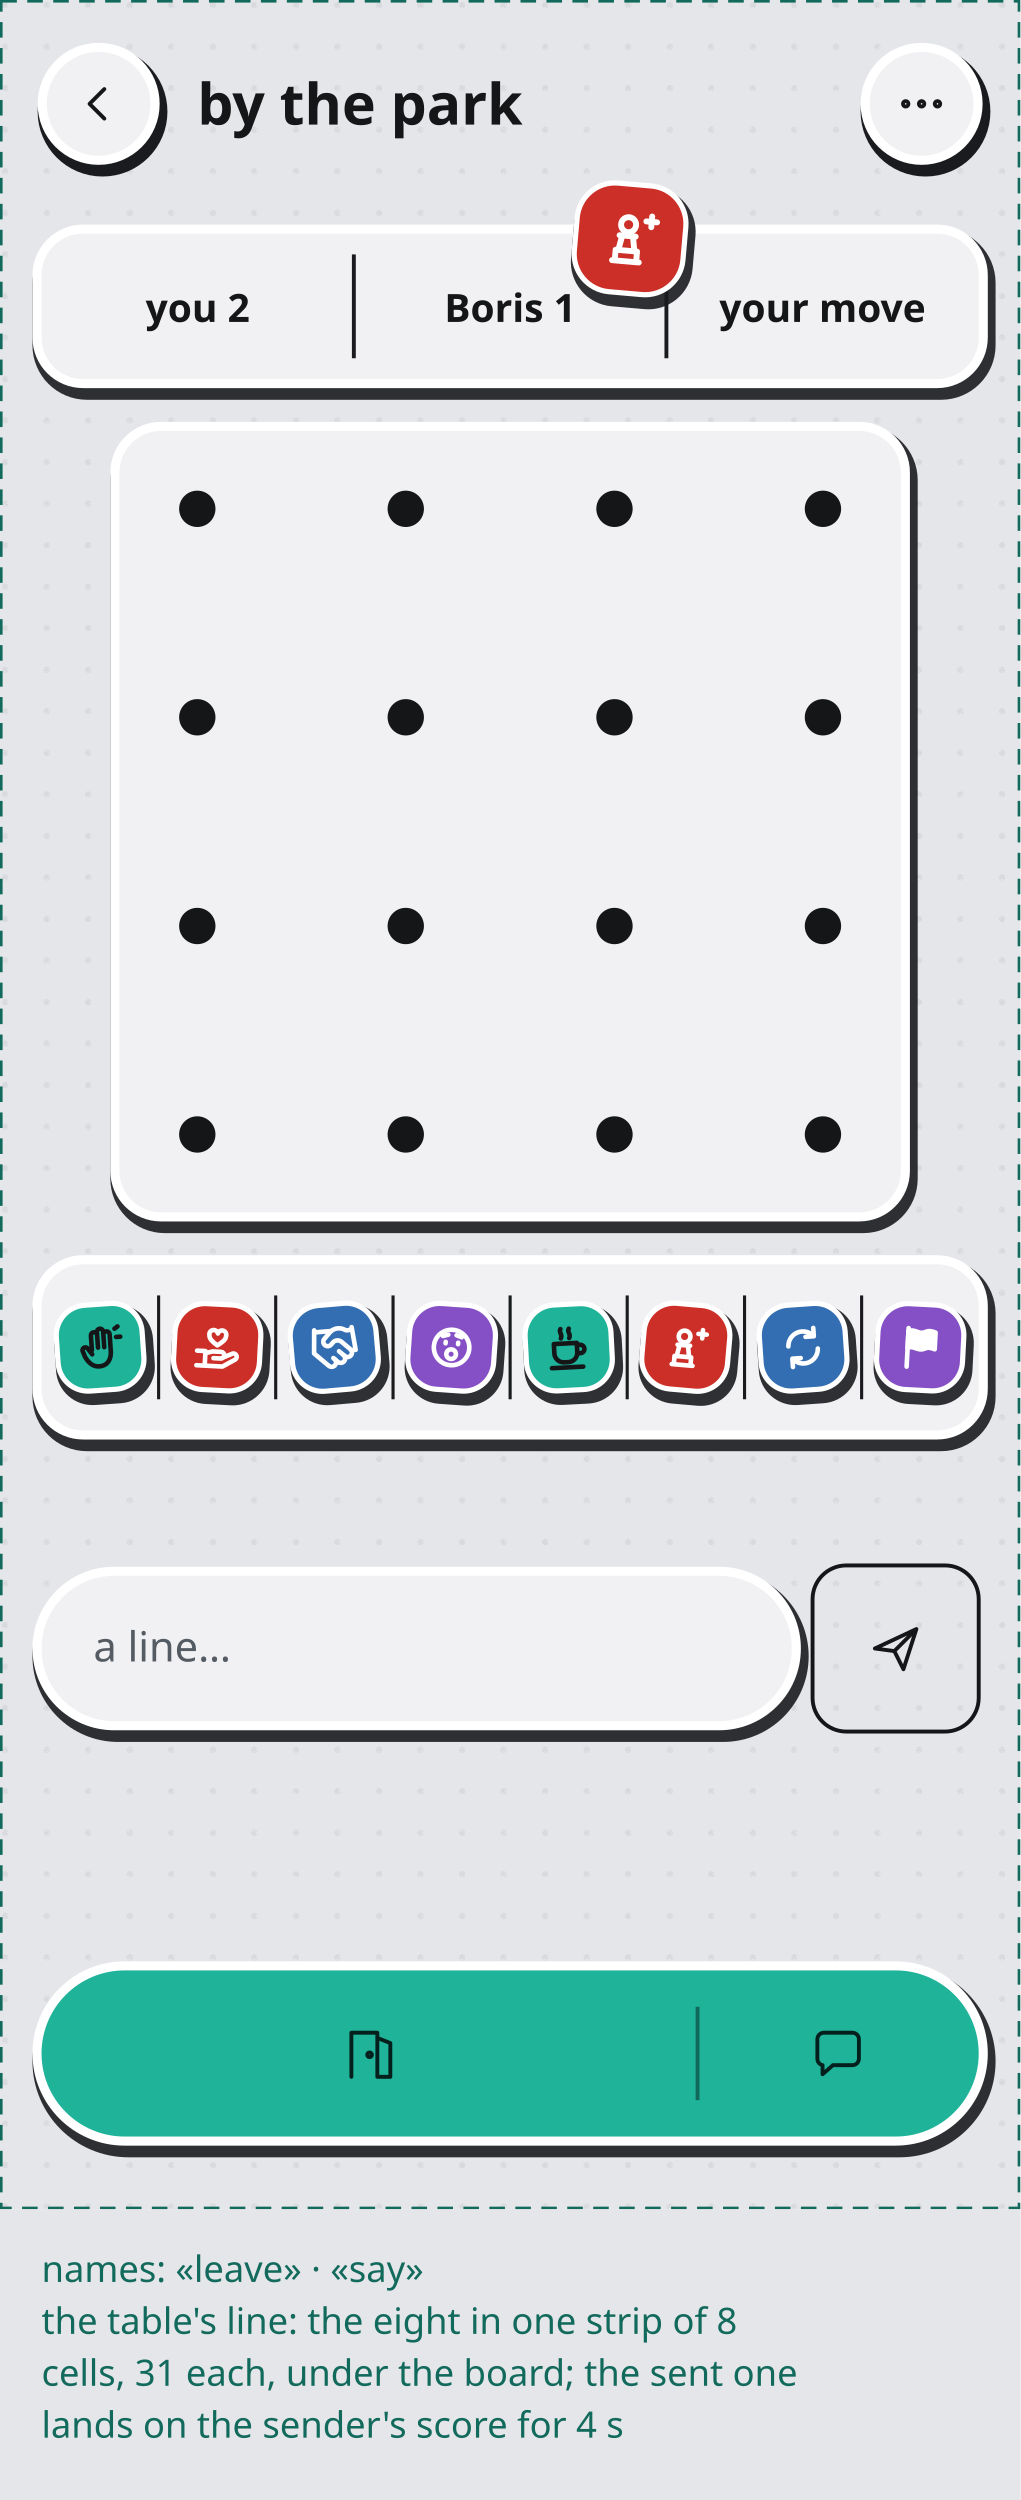
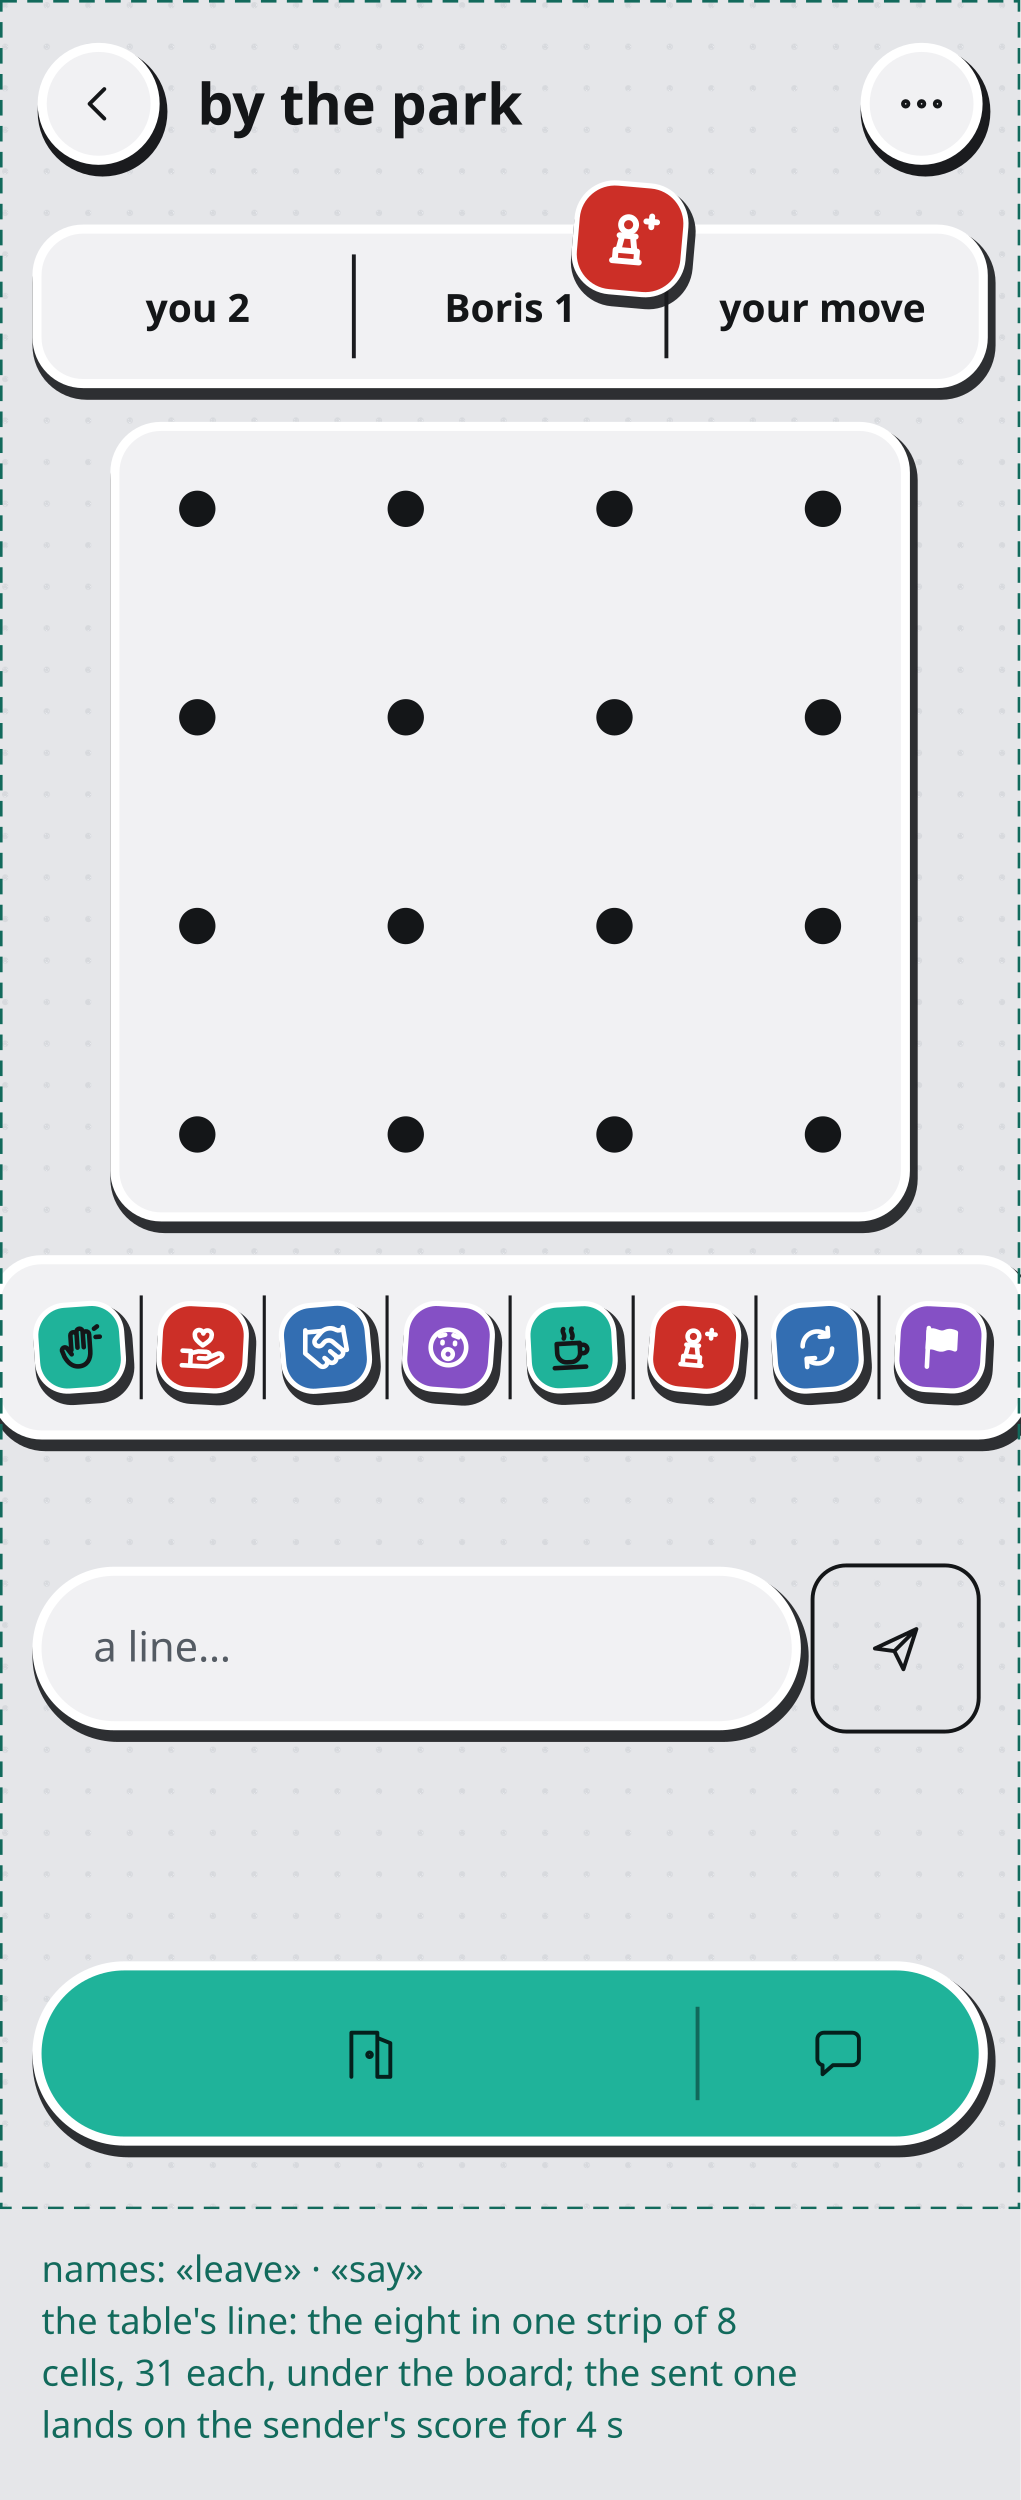
<svg xmlns="http://www.w3.org/2000/svg" width="393" height="963" viewBox="0 0 393 963">
  <defs>
    <style>@font-face{font-family:"Golos Text";font-weight:400 700;src:url(fonts/golos.ttf)}@font-face{font-family:"Russo One";src:url(fonts/russo.ttf)}</style>
    <pattern id="dots" width="16" height="16" patternUnits="userSpaceOnUse">
      <circle cx="2" cy="2" r="1.2" fill="#d7d9dd" />
    </pattern>
  </defs>
  <rect width="393" height="851" fill="#e5e6e9" />
  <rect width="393" height="851" fill="url(#dots)" />
  <g transform="rotate(0 38.0 40)">
    <circle cx="39.5" cy="43" r="20" fill="#1a1b1e" stroke="#1a1b1e" stroke-width="10" />
    <circle cx="38.0" cy="40" r="20" fill="#f1f1f3" stroke="#ffffff" stroke-width="7" paint-order="stroke" />
    <g transform="translate(27.5 29.5) scale(0.875)" fill="none" stroke="#141618" stroke-width="1.71" stroke-linecap="round" stroke-linejoin="round">
      <path d="M14.5 5.5 L8 12 L14.5 18.5" />
    </g>
  </g>
  <text x="76.0" y="48" font-family="Golos Text" font-weight="600" font-size="22" fill="#141618" text-anchor="start">by the park</text>
  <g transform="rotate(0 355.0 40)">
    <circle cx="356.5" cy="43" r="20" fill="#1a1b1e" stroke="#1a1b1e" stroke-width="10" />
    <circle cx="355.0" cy="40" r="20" fill="#f1f1f3" stroke="#ffffff" stroke-width="7" paint-order="stroke" />
    <g transform="translate(344.5 29.5) scale(0.875)" fill="none" stroke="#141618" stroke-width="1.71" stroke-linecap="round" stroke-linejoin="round">
      <circle cx="5" cy="12" r="1.2" />
      <circle cx="12" cy="12" r="1.2" />
      <circle cx="19" cy="12" r="1.2" />
    </g>
  </g>
  <g transform="rotate(0 196.5 118.0)">
    <rect x="17.5" y="93" width="361.0" height="56" rx="16" fill="#1a1b1e" stroke="#1a1b1e" stroke-width="10" stroke-linejoin="round" opacity=".9" />
    <rect x="16.0" y="90" width="361.0" height="56" rx="16" fill="#f1f1f3" stroke="#ffffff" stroke-width="7" paint-order="stroke" />
  </g>
  <path d="M136.3 98 V138" stroke="#1a1b1e" stroke-width="1.5" />
  <path d="M256.7 98 V138" stroke="#1a1b1e" stroke-width="1.5" />
  <text x="76.167" y="124" font-family="Golos Text" font-weight="600" font-size="15" fill="#141618" text-anchor="middle">you 2</text>
  <text x="196.5" y="124" font-family="Golos Text" font-weight="600" font-size="15" fill="#141618" text-anchor="middle">Boris 1</text>
  <text x="316.833" y="124" font-family="Golos Text" font-weight="600" font-size="15" fill="#141618" text-anchor="middle">your move</text>
  <g class="sticker" data-sticker="move" transform="rotate(5 242.7 92.0)">
    <rect x="224.2" y="75.0" width="40" height="40" rx="13.6" fill="#1a1b1e" stroke="#1a1b1e" stroke-width="7.0" stroke-linejoin="round" opacity=".9" />
    <rect x="222.7" y="72.0" width="40" height="40" rx="13.6" fill="#cc2f27" stroke="#ffffff" stroke-width="4.0" paint-order="stroke" />
    <g transform="translate(230.3 79.6) scale(1.0333)" fill="none" stroke="#ffffff" stroke-width="2.2" stroke-linecap="round" stroke-linejoin="round">
      <circle cx="11" cy="6.8" r="2.8" />
      <path d="M8 11 H14 M9 11 L8 16.5 H14 L13 11 M6 20.5 H16 M7 16.5 H15 V20.5 H7 Z M19.5 3 V7 M17.5 5 H21.5" />
    </g>
  </g>
  <g transform="rotate(0 196.5 316.5)">
    <rect x="47.5" y="169" width="301.0" height="301.0" rx="16" fill="#1a1b1e" stroke="#1a1b1e" stroke-width="10" stroke-linejoin="round" opacity=".9" />
    <rect x="46.0" y="166" width="301.0" height="301.0" rx="16" fill="#f1f1f3" stroke="#ffffff" stroke-width="7" paint-order="stroke" />
  </g>
  <circle cx="76.0" cy="196.0" r="7" fill="#141618" />
  <circle cx="76.0" cy="276.3" r="7" fill="#141618" />
  <circle cx="76.0" cy="356.7" r="7" fill="#141618" />
  <circle cx="76.0" cy="437.0" r="7" fill="#141618" />
  <circle cx="156.3" cy="196.0" r="7" fill="#141618" />
  <circle cx="156.3" cy="276.3" r="7" fill="#141618" />
  <circle cx="156.3" cy="356.7" r="7" fill="#141618" />
  <circle cx="156.3" cy="437.0" r="7" fill="#141618" />
  <circle cx="236.7" cy="196.0" r="7" fill="#141618" />
  <circle cx="236.7" cy="276.3" r="7" fill="#141618" />
  <circle cx="236.7" cy="356.7" r="7" fill="#141618" />
  <circle cx="236.7" cy="437.0" r="7" fill="#141618" />
  <circle cx="317.0" cy="196.0" r="7" fill="#141618" />
  <circle cx="317.0" cy="276.3" r="7" fill="#141618" />
  <circle cx="317.0" cy="356.7" r="7" fill="#141618" />
  <circle cx="317.0" cy="437.0" r="7" fill="#141618" />
  <g transform="rotate(0 196.5 519.0)">
-     <rect x="17.5" y="490.0" width="361.0" height="64" rx="16" fill="#1a1b1e" stroke="#1a1b1e" stroke-width="10" stroke-linejoin="round" opacity=".9" />
-     <rect x="16.0" y="487.0" width="361.0" height="64" rx="16" fill="#f1f1f3" stroke="#ffffff" stroke-width="7" paint-order="stroke" />
+     <rect x="1.5" y="490.0" width="393.0" height="64" rx="16" fill="#1a1b1e" stroke="#1a1b1e" stroke-width="10" stroke-linejoin="round" opacity=".9" />
+     <rect x="0.0" y="487.0" width="393.0" height="64" rx="16" fill="#f1f1f3" stroke="#ffffff" stroke-width="7" paint-order="stroke" />
  </g>
-   <path d="M61.1 499.0 V539.0" stroke="#1a1b1e" stroke-width="1.2" />
-   <path d="M106.2 499.0 V539.0" stroke="#1a1b1e" stroke-width="1.2" />
-   <path d="M151.4 499.0 V539.0" stroke="#1a1b1e" stroke-width="1.2" />
+   <path d="M54.4 499.0 V539.0" stroke="#1a1b1e" stroke-width="1.2" />
+   <path d="M101.8 499.0 V539.0" stroke="#1a1b1e" stroke-width="1.2" />
+   <path d="M149.1 499.0 V539.0" stroke="#1a1b1e" stroke-width="1.2" />
  <path d="M196.5 499.0 V539.0" stroke="#1a1b1e" stroke-width="1.2" />
-   <path d="M241.6 499.0 V539.0" stroke="#1a1b1e" stroke-width="1.2" />
-   <path d="M286.8 499.0 V539.0" stroke="#1a1b1e" stroke-width="1.2" />
-   <path d="M331.9 499.0 V539.0" stroke="#1a1b1e" stroke-width="1.2" />
-   <g class="sticker" data-sticker="hi" transform="rotate(-4 38.6 519.0)">
+   <path d="M243.9 499.0 V539.0" stroke="#1a1b1e" stroke-width="1.2" />
+   <path d="M291.2 499.0 V539.0" stroke="#1a1b1e" stroke-width="1.2" />
+   <path d="M338.6 499.0 V539.0" stroke="#1a1b1e" stroke-width="1.2" />
+   <g class="sticker" data-sticker="hi" transform="translate(-7.9 0) rotate(-4 38.6 519.0)">
    <rect x="24.5" y="506.4" width="31.125" height="31.125" rx="10.6" fill="#1a1b1e" stroke="#1a1b1e" stroke-width="7.0" stroke-linejoin="round" opacity=".9" />
    <rect x="23.0" y="503.4" width="31.125" height="31.125" rx="10.6" fill="#1fb39a" stroke="#ffffff" stroke-width="4.0" paint-order="stroke" />
    <g transform="translate(28.9 509.4) scale(0.8041)" fill="none" stroke="#141618" stroke-width="2.2" stroke-linecap="round" stroke-linejoin="round">
      <path d="M8 13 V6 A1.5 1.5 0 0 1 11 6 V12 M11 11 V4.5 A1.5 1.5 0 0 1 14 4.5 V12 M14 11 V6 A1.5 1.5 0 0 1 17 6 V14 C17 18 15 21 11 21 C8 21 6 19 4.5 16 L3.5 13 A1.4 1.4 0 0 1 6 12 L8 15" />
      <path d="M19.5 3.5 L21 2.5 M20 7.5 H22" />
    </g>
  </g>
-   <g class="sticker" data-sticker="thanks" transform="rotate(3 83.7 519.0)">
+   <g class="sticker" data-sticker="thanks" transform="translate(-5.6 0) rotate(3 83.7 519.0)">
    <rect x="69.6" y="506.4" width="31.125" height="31.125" rx="10.6" fill="#1a1b1e" stroke="#1a1b1e" stroke-width="7.0" stroke-linejoin="round" opacity=".9" />
    <rect x="68.1" y="503.4" width="31.125" height="31.125" rx="10.6" fill="#cc2f27" stroke="#ffffff" stroke-width="4.0" paint-order="stroke" />
    <g transform="translate(74.0 509.4) scale(0.8041)" fill="none" stroke="#ffffff" stroke-width="2.2" stroke-linecap="round" stroke-linejoin="round">
      <path d="M12 11 C9.5 9.3 8 8 8 6.3 A2 2 0 0 1 12 5.3 A2 2 0 0 1 16 6.3 C16 8 14.5 9.3 12 11 Z" />
      <path d="M2.5 14 H6.5 V21 H2.5 M6.5 15 L10 14 H14 A1.6 1.6 0 0 1 14 17.2 H10.5 M14 17.2 L19 14.8 A1.6 1.6 0 0 1 21 17.3 L15 21 H6.5" />
    </g>
  </g>
-   <g class="sticker" data-sticker="deal" transform="rotate(-5 128.8 519.0)">
+   <g class="sticker" data-sticker="deal" transform="translate(-3.4 0) rotate(-5 128.8 519.0)">
    <rect x="114.8" y="506.4" width="31.125" height="31.125" rx="10.6" fill="#1a1b1e" stroke="#1a1b1e" stroke-width="7.0" stroke-linejoin="round" opacity=".9" />
    <rect x="113.2" y="503.4" width="31.125" height="31.125" rx="10.6" fill="#336eb2" stroke="#ffffff" stroke-width="4.0" paint-order="stroke" />
    <g transform="translate(119.2 509.4) scale(0.8041)" fill="none" stroke="#ffffff" stroke-width="2.2" stroke-linecap="round" stroke-linejoin="round">
      <path d="m11 17 2 2a1 1 0 1 0 3-3" />
      <path d="m14 14 2.5 2.5a1 1 0 1 0 3-3l-3.88-3.88a3 3 0 0 0-4.24 0l-.88.88a1 1 0 1 1-3-3l2.81-2.81a5.79 5.79 0 0 1 7.06-.87l.47.28a2 2 0 0 0 1.42.25L21 4" />
      <path d="m21 3 1 11h-2" />
      <path d="M3 3 2 14l6.5 6.5a1 1 0 1 0 3-3" />
      <path d="M3 4h8" />
    </g>
  </g>
-   <g class="sticker" data-sticker="wow" transform="rotate(4 173.9 519.0)">
+   <g class="sticker" data-sticker="wow" transform="translate(-1.2 0) rotate(4 173.9 519.0)">
    <rect x="159.9" y="506.4" width="31.125" height="31.125" rx="10.6" fill="#1a1b1e" stroke="#1a1b1e" stroke-width="7.0" stroke-linejoin="round" opacity=".9" />
    <rect x="158.4" y="503.4" width="31.125" height="31.125" rx="10.6" fill="#8550c5" stroke="#ffffff" stroke-width="4.0" paint-order="stroke" />
    <g transform="translate(164.3 509.4) scale(0.8041)" fill="none" stroke="#ffffff" stroke-width="2.2" stroke-linecap="round" stroke-linejoin="round">
      <circle cx="12" cy="12" r="8.5" />
      <path d="M9 9.5 V10.2 M15 9.5 V10.2 M7.5 6.8 L10 6 M16.5 6.8 L14 6" />
      <circle cx="12" cy="15.2" r="2.3" />
    </g>
  </g>
-   <g class="sticker" data-sticker="coffee" transform="rotate(-3 219.1 519.0)">
+   <g class="sticker" data-sticker="coffee" transform="translate(1.1 0) rotate(-3 219.1 519.0)">
    <rect x="205.0" y="506.4" width="31.125" height="31.125" rx="10.6" fill="#1a1b1e" stroke="#1a1b1e" stroke-width="7.0" stroke-linejoin="round" opacity=".9" />
    <rect x="203.5" y="503.4" width="31.125" height="31.125" rx="10.6" fill="#1fb39a" stroke="#ffffff" stroke-width="4.0" paint-order="stroke" />
    <g transform="translate(209.4 509.4) scale(0.8041)" fill="none" stroke="#141618" stroke-width="2.2" stroke-linecap="round" stroke-linejoin="round">
      <path d="M5 10 H16 V14.5 A4.5 4.5 0 0 1 11.5 19 H9.5 A4.5 4.5 0 0 1 5 14.5 Z" />
      <path d="M16 11 H17.5 A2 2 0 0 1 17.5 15 H16 M3.5 21.5 H18.5 M8.5 3 C7.5 4.5 9.5 5.5 8.5 7.5 M12.5 3 C11.5 4.5 13.5 5.5 12.5 7.5" />
    </g>
  </g>
-   <g class="sticker" data-sticker="move" transform="rotate(5 264.2 519.0)">
+   <g class="sticker" data-sticker="move" transform="translate(3.4 0) rotate(5 264.2 519.0)">
    <rect x="250.1" y="506.4" width="31.125" height="31.125" rx="10.6" fill="#1a1b1e" stroke="#1a1b1e" stroke-width="7.0" stroke-linejoin="round" opacity=".9" />
    <rect x="248.6" y="503.4" width="31.125" height="31.125" rx="10.6" fill="#cc2f27" stroke="#ffffff" stroke-width="4.0" paint-order="stroke" />
    <g transform="translate(254.5 509.4) scale(0.8041)" fill="none" stroke="#ffffff" stroke-width="2.2" stroke-linecap="round" stroke-linejoin="round">
      <circle cx="11" cy="6.8" r="2.8" />
      <path d="M8 11 H14 M9 11 L8 16.5 H14 L13 11 M6 20.5 H16 M7 16.5 H15 V20.5 H7 Z M19.5 3 V7 M17.5 5 H21.5" />
    </g>
  </g>
-   <g class="sticker" data-sticker="again" transform="rotate(-4 309.3 519.0)">
+   <g class="sticker" data-sticker="again" transform="translate(5.5 0) rotate(-4 309.3 519.0)">
    <rect x="295.2" y="506.4" width="31.125" height="31.125" rx="10.6" fill="#1a1b1e" stroke="#1a1b1e" stroke-width="7.0" stroke-linejoin="round" opacity=".9" />
    <rect x="293.8" y="503.4" width="31.125" height="31.125" rx="10.6" fill="#336eb2" stroke="#ffffff" stroke-width="4.0" paint-order="stroke" />
    <g transform="translate(299.7 509.4) scale(0.8041)" fill="none" stroke="#ffffff" stroke-width="2.2" stroke-linecap="round" stroke-linejoin="round">
      <path d="M5 11 A7 7 0 0 1 17.5 7 M17.5 7 V3 M17.5 7 H13.5 M19 13 A7 7 0 0 1 6.5 17 M6.5 17 V21 M6.5 17 H10.5" />
    </g>
  </g>
-   <g class="sticker" data-sticker="giveup" transform="rotate(3 354.4 519.0)">
+   <g class="sticker" data-sticker="giveup" transform="translate(7.8 0) rotate(3 354.4 519.0)">
    <rect x="340.4" y="506.4" width="31.125" height="31.125" rx="10.6" fill="#1a1b1e" stroke="#1a1b1e" stroke-width="7.0" stroke-linejoin="round" opacity=".9" />
    <rect x="338.9" y="503.4" width="31.125" height="31.125" rx="10.6" fill="#8550c5" stroke="#ffffff" stroke-width="4.0" paint-order="stroke" />
    <g transform="translate(344.8 509.4) scale(0.8041)" fill="none" stroke="#ffffff" stroke-width="2.2" stroke-linecap="round" stroke-linejoin="round">
      <path d="M6 21.5 V3" />
      <path d="M6 4.5 C9 3 11 6 14 4.5 C16 3.5 17.5 4 19 4.5 V12.5 C17.5 12 16 11.5 14 12.5 C11 14 9 11 6 12.5 Z" fill="#ffffff" />
    </g>
  </g>
  <g transform="rotate(0 196.5 791.0)">
    <rect x="17.5" y="762" width="361.0" height="64" rx="32.0" fill="#1a1b1e" stroke="#1a1b1e" stroke-width="10" stroke-linejoin="round" opacity=".9" />
    <rect x="16.0" y="759" width="361.0" height="64" rx="32.0" fill="#1fb39a" stroke="#ffffff" stroke-width="7" paint-order="stroke" />
  </g>
  <path d="M268.7 773 V809" stroke="#04201c" stroke-width="1.5" opacity=".5" />
  <g transform="translate(130.35 779) scale(1.0)" fill="none" stroke="#04201c" stroke-width="1.50" stroke-linecap="round" stroke-linejoin="round">
    <path d="M5 21 V4 H15 V21 M15 6 L20 8 V21 H15" />
    <circle cx="12" cy="12.5" r="0.9" />
  </g>
  <g transform="translate(310.85 779) scale(1.0)" fill="none" stroke="#04201c" stroke-width="1.50" stroke-linecap="round" stroke-linejoin="round">
    <path d="M4 6.5 A2.5 2.5 0 0 1 6.5 4 H17.5 A2.5 2.5 0 0 1 20 6.5 V14 A2.5 2.5 0 0 1 17.5 16.5 H10 L6 20 V16.5 A2.5 2.5 0 0 1 4 14Z" />
  </g>
  <g data-part="line-row">
    <g transform="rotate(0 160.5 635)">
      <rect x="17.5" y="610" width="289" height="56" rx="28" fill="#1a1b1e" stroke="#1a1b1e" stroke-width="10" stroke-linejoin="round" opacity=".9" />
      <rect x="16" y="607" width="289" height="56" rx="28" fill="#f1f1f3" stroke="#ffffff" stroke-width="7" paint-order="stroke" />
    </g>
    <text x="36" y="640" font-family="Golos Text" font-weight="400" font-size="16" fill="#545b63" text-anchor="start">a line…</text>
    <rect x="313" y="603" width="64" height="64" rx="13" fill="none" stroke="#141618" stroke-width="1.5" />
    <g transform="translate(333 623) scale(1.0)" fill="none" stroke="#141618" stroke-width="1.50" stroke-linecap="round" stroke-linejoin="round">
      <path d="M4 12 L20 4.5 L15 20 L11.5 13Z M11.5 13 L20 4.5" />
    </g>
  </g>
  <rect class="frame" x="0.5" y="0.5" width="392" height="850" fill="none" stroke="#126a5c" stroke-width="1" stroke-dasharray="6 4" />
  <rect class="legend" x="0" y="851" width="393" height="112" fill="#e5e6e9" />
  <text class="note" x="16" y="879" font-family="Golos Text" font-size="14" fill="#126a5c">names: «leave» · «say»</text>
  <text class="note" x="16" y="899" font-family="Golos Text" font-size="14" fill="#126a5c">the table's line: the eight in one strip of 8</text>
  <text class="note" x="16" y="919" font-family="Golos Text" font-size="14" fill="#126a5c">cells, 31 each, under the board; the sent one</text>
  <text class="note" x="16" y="939" font-family="Golos Text" font-size="14" fill="#126a5c">lands on the sender's score for 4 s</text>
</svg>
